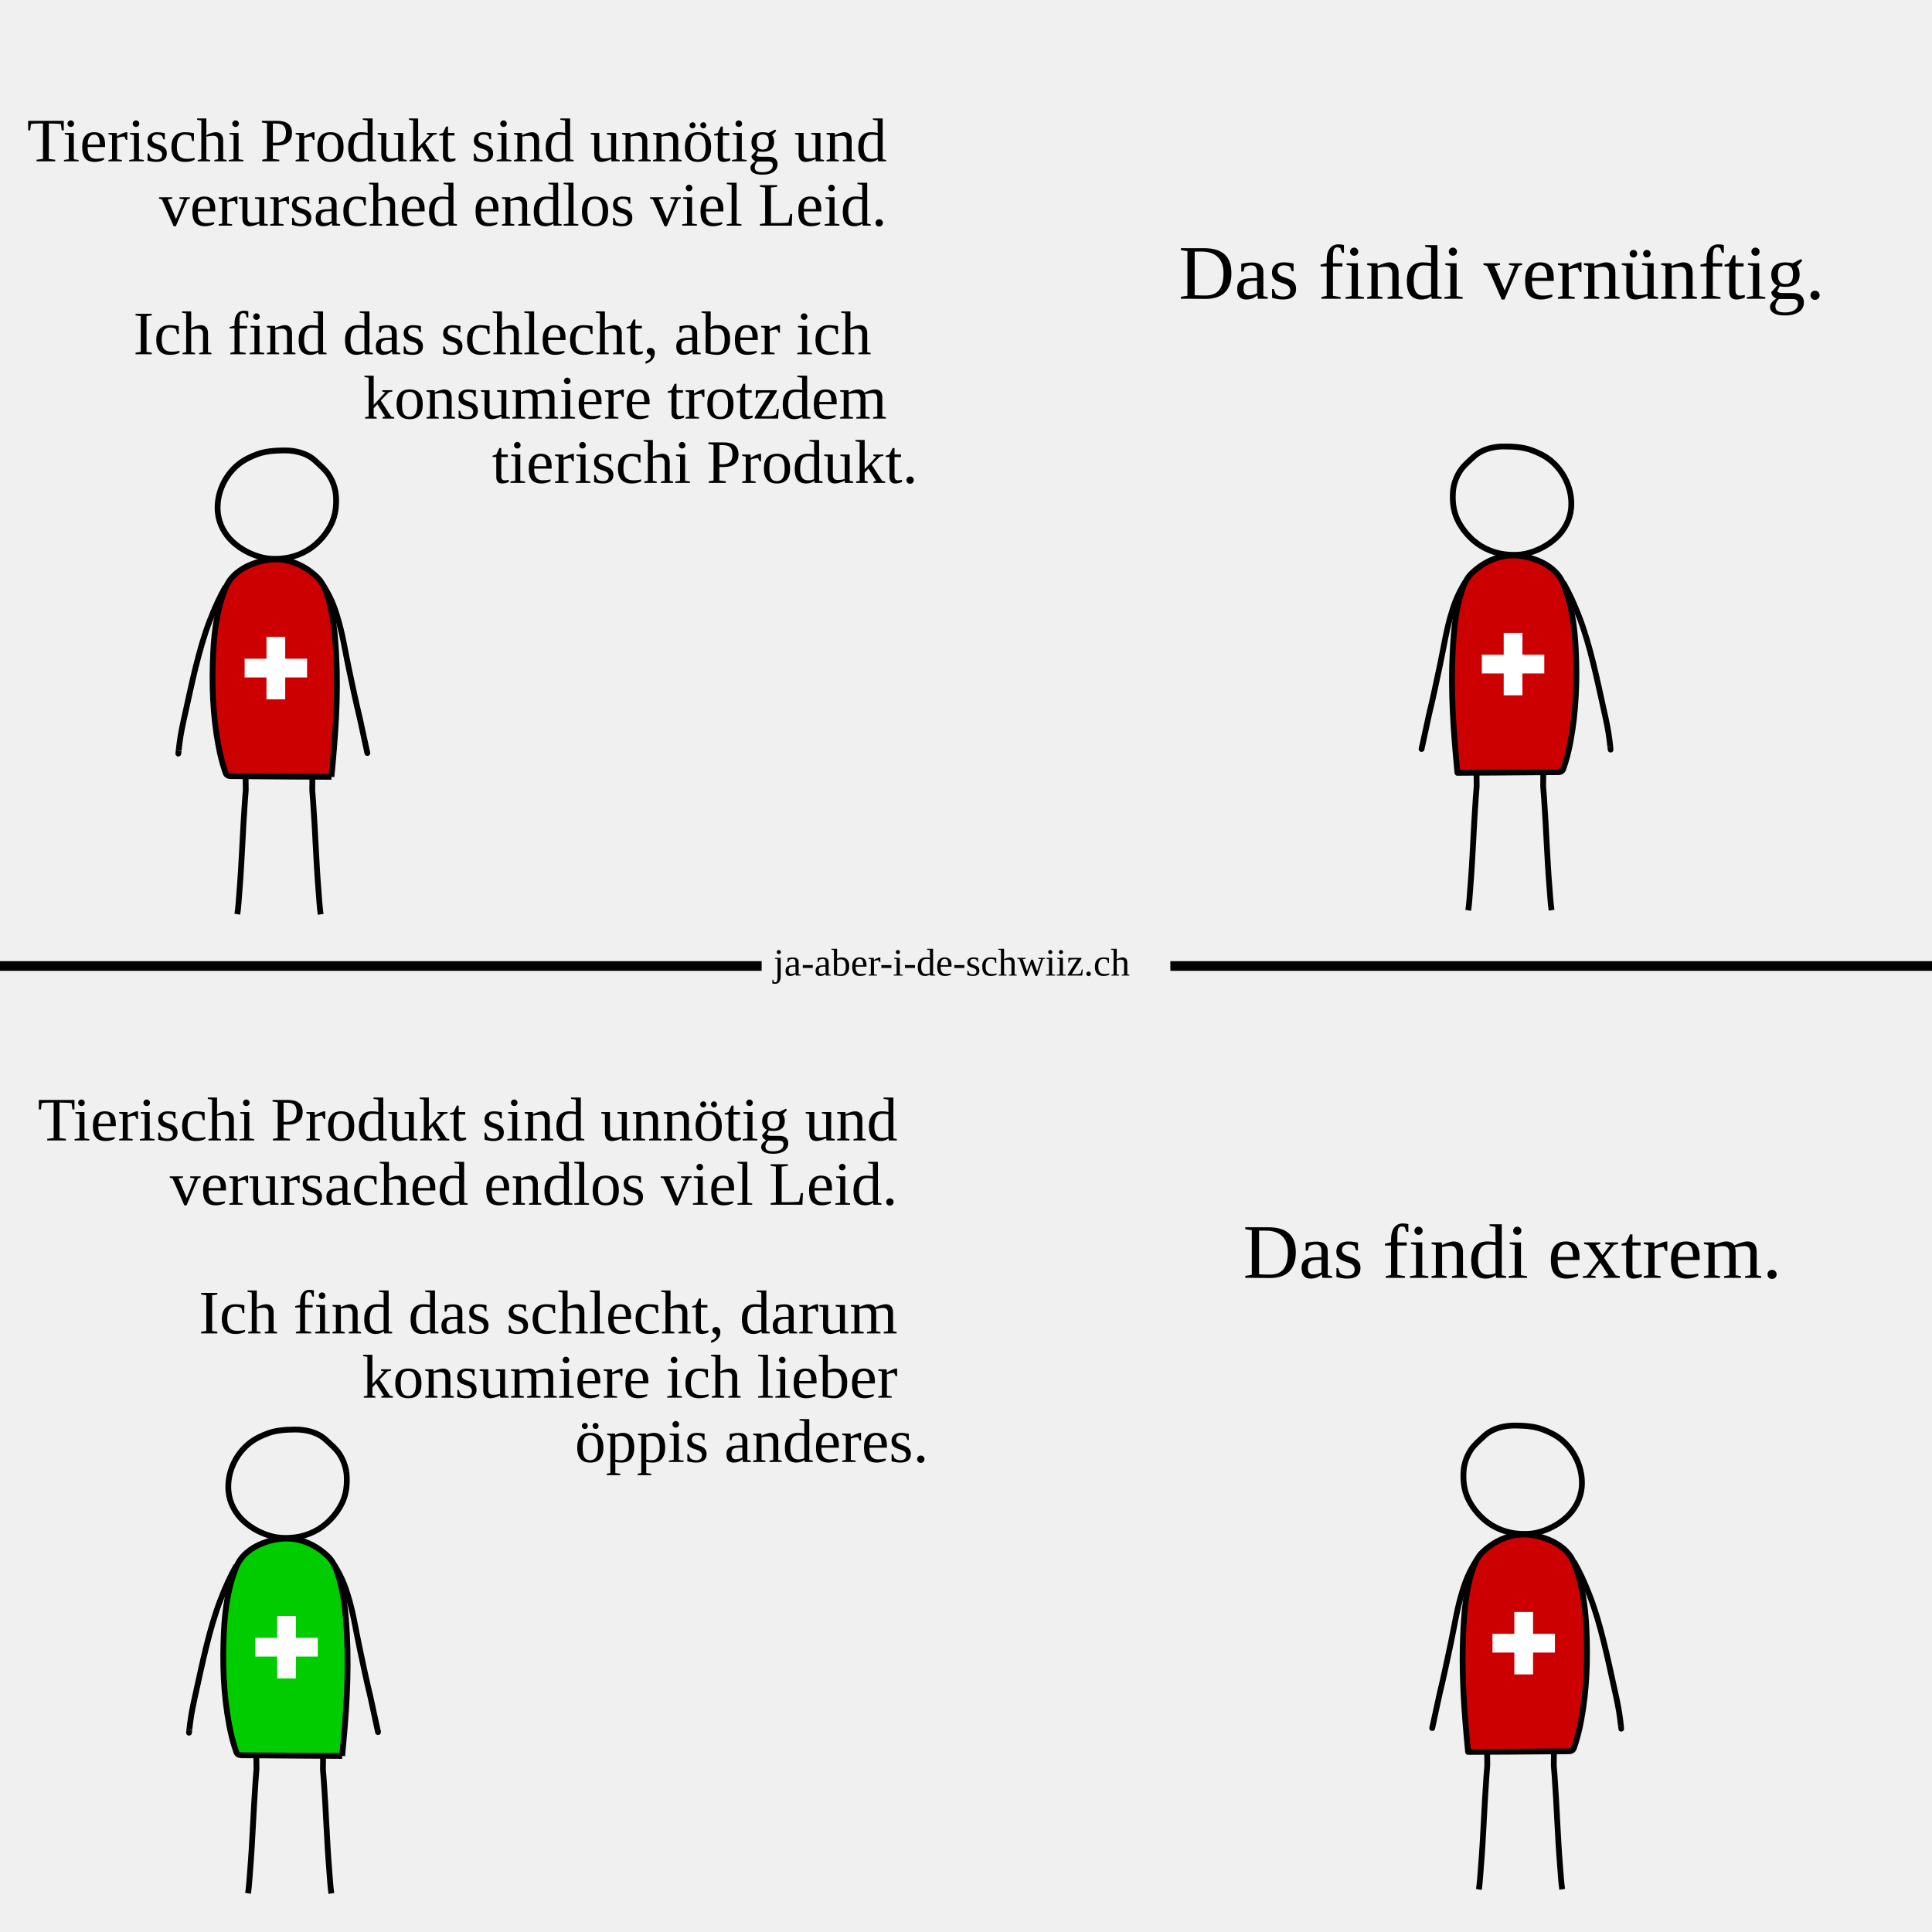
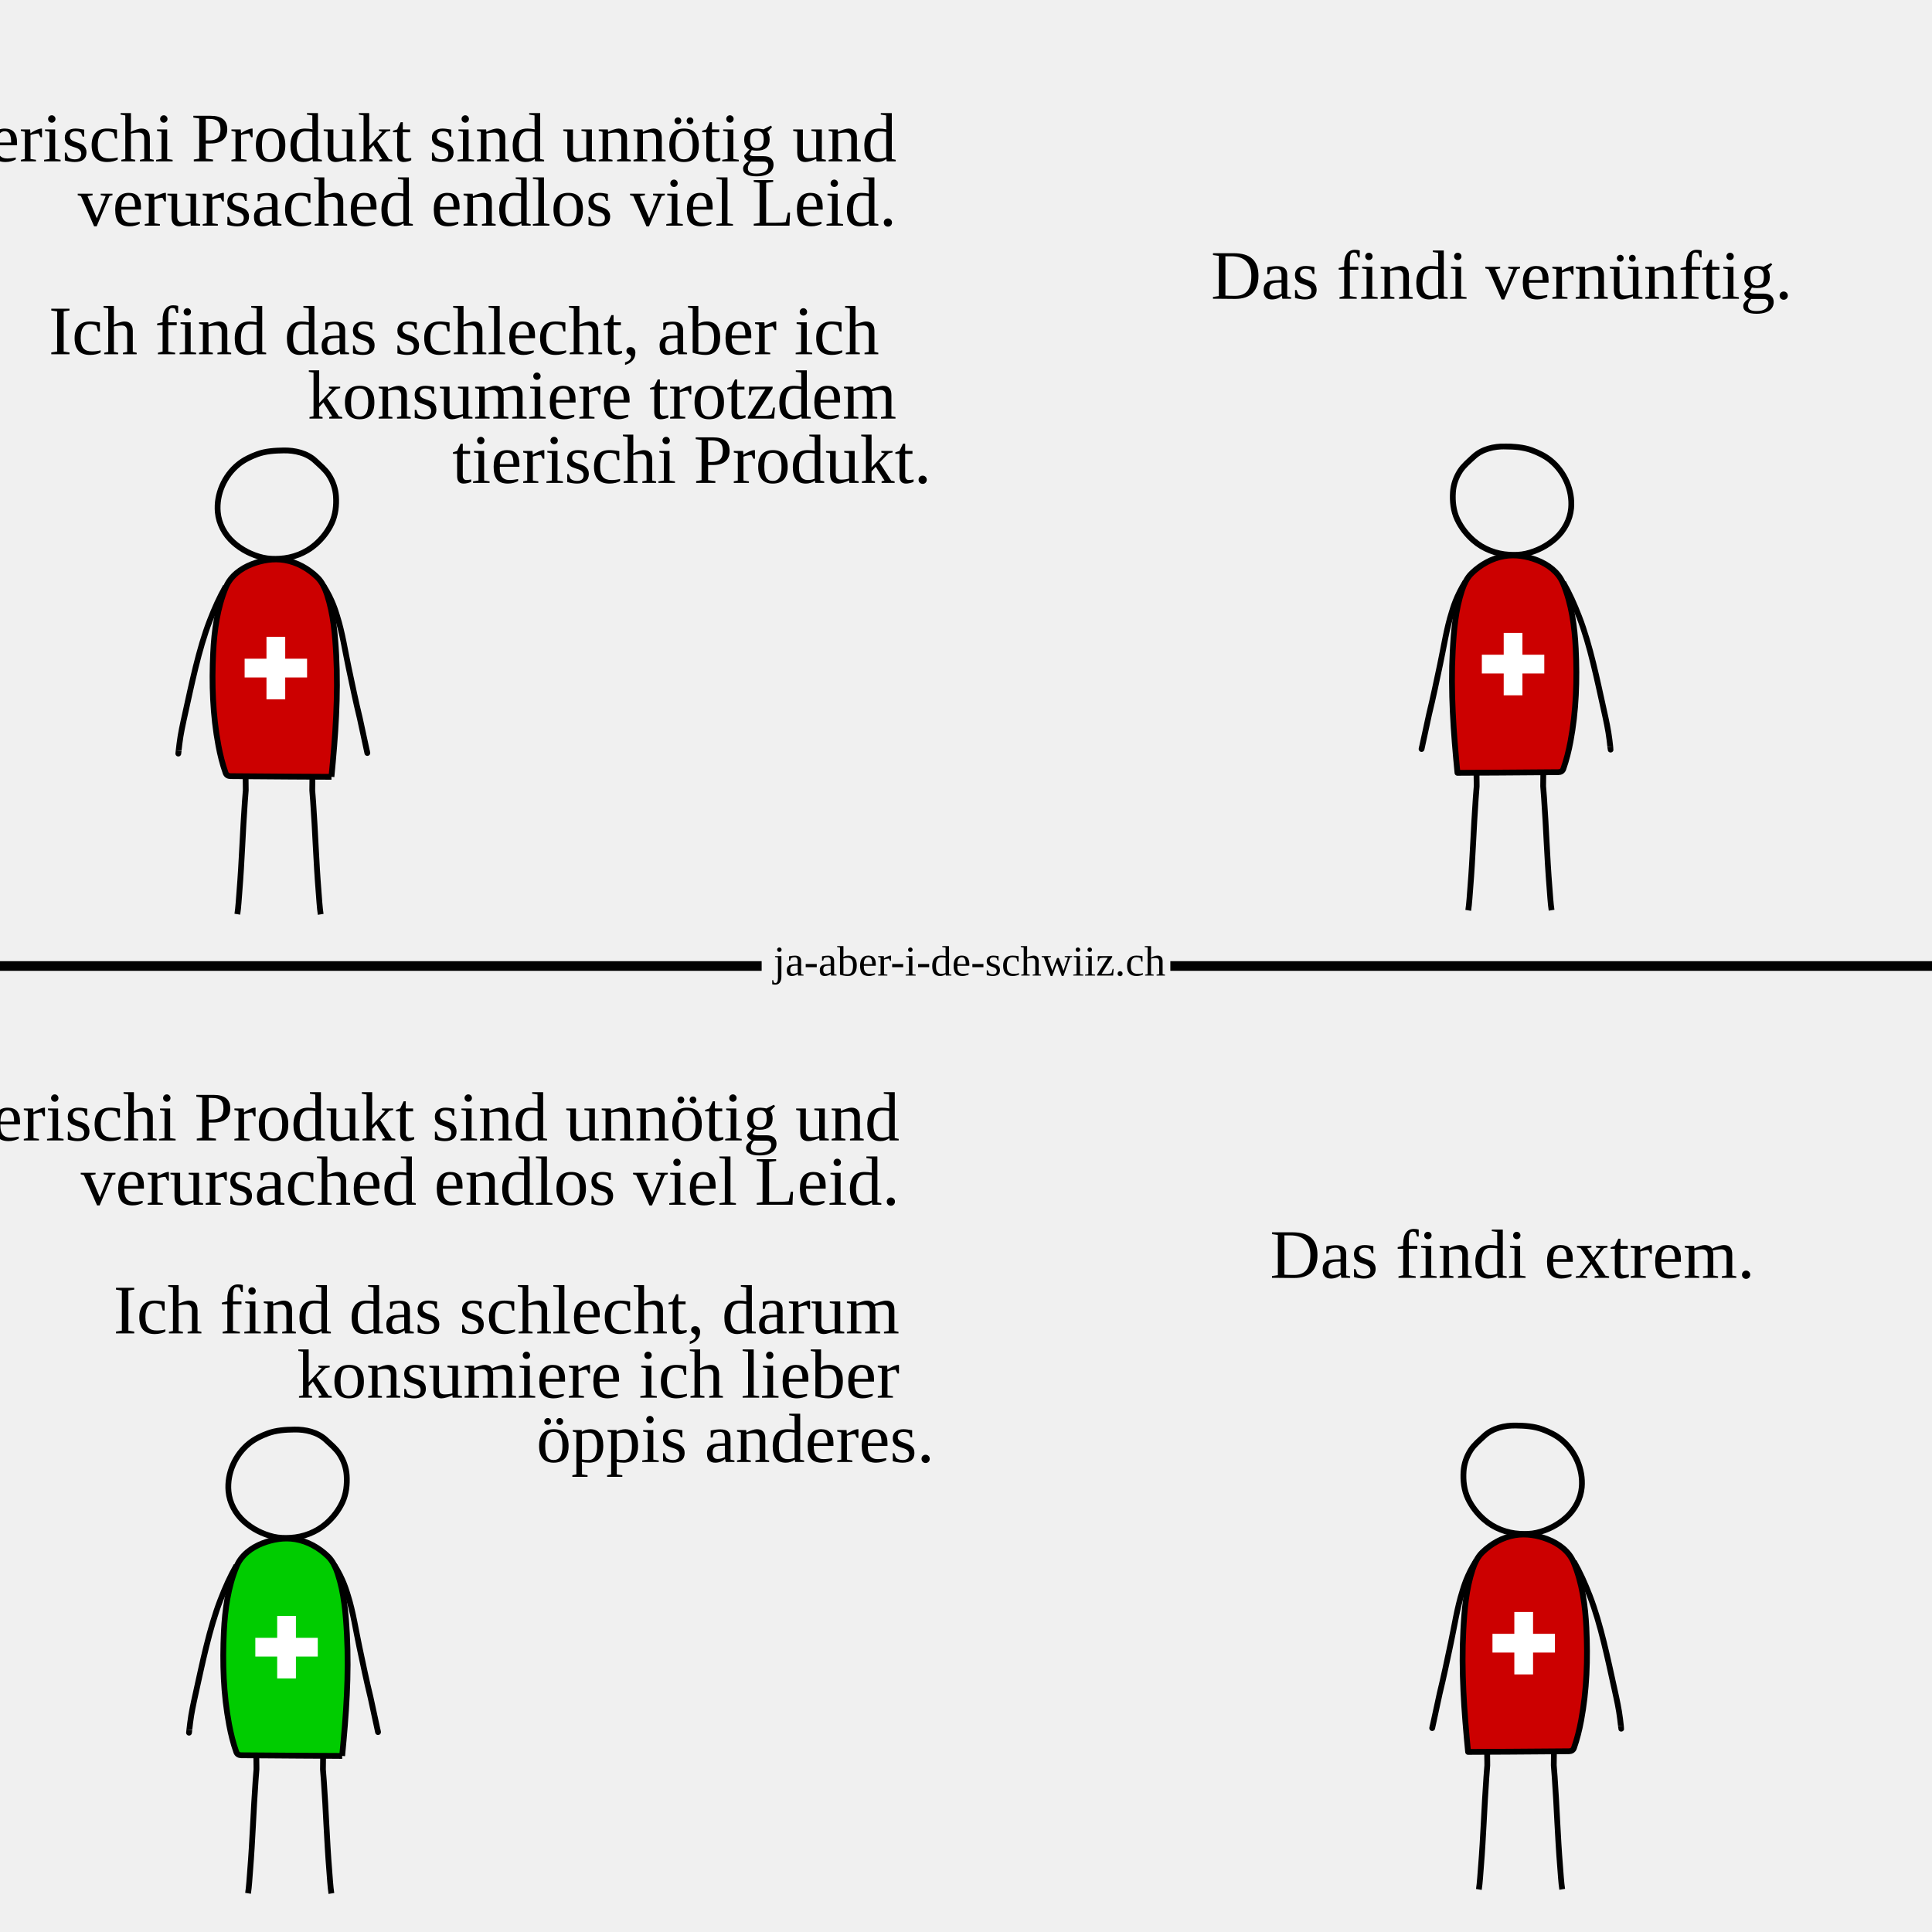
<svg xmlns="http://www.w3.org/2000/svg" width="1e3" height="1e3" version="1.1" viewBox="0 0 1e3 1e3">
-   <text x="504.61" y="590.286" style="fill:#000000;font-size:32px;line-height:1" xml:space="preserve">
-     <tspan x="504.61" y="590.286" style="text-align:end;text-anchor:end">Tierischi Produkt sind unnötig und</tspan>
-     <tspan x="504.61" y="623.573" style="text-align:end;text-anchor:end">verursached endlos viel Leid.</tspan>
-     <tspan x="504.61" y="656.861" style="text-align:end;text-anchor:end" />
-     <tspan x="504.61" y="690.148" style="text-align:end;text-anchor:end">Ich find das schlecht, darum</tspan>
-     <tspan x="504.61" y="723.436" style="text-align:end;text-anchor:end">konsumiere ich lieber</tspan>
-     <tspan x="504.61" y="756.723" style="text-align:end;text-anchor:end">öppis anderes.</tspan>
+   <text x="510.61" y="590.286" style="fill:#000000;font-size:36px;line-height:1" xml:space="preserve">
+     <tspan x="510.61" y="590.286" style="text-align:end;text-anchor:end">Tierischi Produkt sind unnötig und</tspan>
+     <tspan x="510.61" y="623.573" style="text-align:end;text-anchor:end">verursached endlos viel Leid.</tspan>
+     <tspan x="510.61" y="656.861" style="text-align:end;text-anchor:end" />
+     <tspan x="510.61" y="690.148" style="text-align:end;text-anchor:end">Ich find das schlecht, darum</tspan>
+     <tspan x="510.61" y="723.436" style="text-align:end;text-anchor:end">konsumiere ich lieber</tspan>
+     <tspan x="510.61" y="756.723" style="text-align:end;text-anchor:end">öppis anderes.</tspan>
  </text>
-   <text x="400.341" y="504.966" font-size="20px" xml:space="preserve">ja-aber-i-de-schwiiz.ch</text>
+   <text x="400.341" y="504.966" font-size="22px">ja-aber-i-de-schwiiz.ch</text>
  <g fill="none" stroke="#000" stroke-width="5px">
    <path d="m0 500h394.23" />
    <path d="m605.77 500h394.23" />
  </g>
  <g transform="translate(-119.76 -2.4241)">
    <g stroke="#000" stroke-width="3">
      <path d="m266.56 235.57c-4.601 0.072-9.322 0.347-13.651 1.946-3.473 1.283-6.865 2.905-9.761 5.258-7.249 5.891-11.497 15.402-10.66 24.778 0.532 5.956 3.554 11.535 7.973 15.533 4.34 3.928 9.74 6.66 15.405 7.97 2.842 0.657 5.796 0.714 8.696 0.551 6.747-0.378 13.394-2.919 18.5-7.382 3.469-3.032 6.385-6.75 8.338-10.918 2.038-4.348 2.569-9.278 2.257-14.033-0.256-3.909-1.56-7.712-3.7-10.998-1.845-2.833-4.5-4.981-6.957-7.289-4.372-4.107-10.598-5.519-16.442-5.417z" fill="none" />
      <path d="m291.32 404.5c2.051-20.927 3.583-41.997 2.461-63.015-0.564-10.562-1.449-21.267-4.773-31.368-1.074-3.263-2.539-6.476-5.046-8.916-4.619-4.494-10.554-7.806-16.91-8.869-5.706-0.955-11.635 0.028-16.978 2.115-5.64 2.203-10.984 6.125-13.379 11.887-4.462 10.733-6.031 22.425-6.596 33.949-0.787 16.048-0.252 32.255 2.723 48.046 0.9 4.776 2.067 9.513 3.694 14.126 0.392 1.111 1.328 1.694 2.555 1.702 17.417 0.115 46.349 0.38 52.25 0.344 3.3e-4 0-6e-4 -8e-4 -6e-4 -8e-4z" fill="#c00" />
      <g fill="none">
        <path d="m246.89 404.7c0.091 9.775 0.24 3.927-0.391 12.763-1.101 15.421-1.549 30.884-2.8 46.299-0.247 3.044-0.592 8.838-1.094 11.85" />
        <path d="m236.58 305.95c-3.223 5.62-5.771 11.352-8.245 17.734-5.722 14.756-9.396 33.026-12.83 48.483-1.109 4.992-2.251 10.168-2.865 15.238-0.164 1.353-0.919 7.929-0.404 3.647" />
        <path d="m287.2 305.6c4.757 7.588 6.343 13.436 7.085 15.778 2.725 8.605 4.097 18.002 5.983 26.828 1.949 9.12 3.528 16.931 5.742 25.994 0.279 1.143 5.133 23.973 3.647 16.735" />
        <path d="m281.46 404.78c-0.091 9.775-0.24 3.927 0.391 12.763 1.101 15.421 1.549 30.884 2.8 46.299 0.247 3.044 0.592 8.838 1.094 11.85" />
      </g>
    </g>
    <path class="nostroke" d="m257.69 332.06h9.696v11.312h11.312v9.696h-11.312v11.312h-9.696v-11.312h-11.312v-9.696h11.312z" fill="white" />
  </g>
  <g transform="matrix(-1 0 0 1 1045.7 -4.4859)">
    <g stroke="#000" stroke-width="3">
      <path d="m266.56 235.57c-4.601 0.072-9.322 0.347-13.651 1.946-3.473 1.283-6.865 2.905-9.761 5.258-7.249 5.891-11.497 15.402-10.66 24.778 0.532 5.956 3.554 11.535 7.973 15.533 4.34 3.928 9.74 6.66 15.405 7.97 2.842 0.657 5.796 0.714 8.696 0.551 6.747-0.378 13.394-2.919 18.5-7.382 3.469-3.032 6.385-6.75 8.338-10.918 2.038-4.348 2.569-9.278 2.257-14.033-0.256-3.909-1.56-7.712-3.7-10.998-1.845-2.833-4.5-4.981-6.957-7.289-4.372-4.107-10.598-5.519-16.442-5.417z" fill="none" />
      <path d="m291.32 404.5c2.051-20.927 3.583-41.997 2.461-63.015-0.564-10.562-1.449-21.267-4.773-31.368-1.074-3.263-2.539-6.476-5.046-8.916-4.619-4.494-10.554-7.806-16.91-8.869-5.706-0.955-11.635 0.028-16.978 2.115-5.64 2.203-10.984 6.125-13.379 11.887-4.462 10.733-6.031 22.425-6.596 33.949-0.787 16.048-0.252 32.255 2.723 48.046 0.9 4.776 2.067 9.513 3.694 14.126 0.392 1.111 1.328 1.694 2.555 1.702 17.417 0.115 46.349 0.38 52.25 0.344 3.3e-4 0-6e-4 -8e-4 -6e-4 -8e-4z" fill="#c00" />
      <g fill="none">
        <path d="m246.89 404.7c0.091 9.775 0.24 3.927-0.391 12.763-1.101 15.421-1.549 30.884-2.8 46.299-0.247 3.044-0.592 8.838-1.094 11.85" />
        <path d="m236.58 305.95c-3.223 5.62-5.771 11.352-8.245 17.734-5.722 14.756-9.396 33.026-12.83 48.483-1.109 4.992-2.251 10.168-2.865 15.238-0.164 1.353-0.919 7.929-0.404 3.647" />
        <path d="m287.2 305.6c4.757 7.588 6.343 13.436 7.085 15.778 2.725 8.605 4.097 18.002 5.983 26.828 1.949 9.12 3.528 16.931 5.742 25.994 0.279 1.143 5.133 23.973 3.647 16.735" />
        <path d="m281.46 404.78c-0.091 9.775-0.24 3.927 0.391 12.763 1.101 15.421 1.549 30.884 2.8 46.299 0.247 3.044 0.592 8.838 1.094 11.85" />
      </g>
    </g>
    <path class="nostroke" d="m257.69 332.06h9.696v11.312h11.312v9.696h-11.312v11.312h-9.696v-11.312h-11.312v-9.696h11.312z" fill="white" />
  </g>
-   <text x="777.279" y="154.637" fill="#000000" font-size="40px" text-anchor="middle" style="line-height:1" xml:space="preserve">Das findi vernünftig.</text>
-   <text x="499.072" y="83.505" style="fill:#000000;font-size:32px;line-height:1" xml:space="preserve">
-     <tspan x="499.072" y="83.505" style="text-align:end;text-anchor:end">Tierischi Produkt sind unnötig und</tspan>
-     <tspan x="499.072" y="116.793" style="text-align:end;text-anchor:end">verursached endlos viel Leid.</tspan>
-     <tspan x="499.072" y="150.08" style="text-align:end;text-anchor:end" />
-     <tspan x="499.072" y="183.368" style="text-align:end;text-anchor:end">Ich find das schlecht, aber ich </tspan>
-     <tspan x="499.072" y="216.655" style="text-align:end;text-anchor:end">konsumiere trotzdem</tspan>
-     <tspan x="499.072" y="249.943" style="text-align:end;text-anchor:end">tierischi Produkt.</tspan>
+   <text x="777.279" y="154.637" fill="#000000" font-size="36px" text-anchor="middle" style="line-height:1" xml:space="preserve">Das findi vernünftig.</text>
+   <text x="509.072" y="83.505" style="fill:#000000;font-size:36px;line-height:1" xml:space="preserve">
+     <tspan x="509.072" y="83.505" style="text-align:end;text-anchor:end">Tierischi Produkt sind unnötig und</tspan>
+     <tspan x="509.072" y="116.793" style="text-align:end;text-anchor:end">verursached endlos viel Leid.</tspan>
+     <tspan x="509.072" y="150.08" style="text-align:end;text-anchor:end" />
+     <tspan x="509.072" y="183.368" style="text-align:end;text-anchor:end">Ich find das schlecht, aber ich </tspan>
+     <tspan x="509.072" y="216.655" style="text-align:end;text-anchor:end">konsumiere trotzdem</tspan>
+     <tspan x="509.072" y="249.943" style="text-align:end;text-anchor:end">tierischi Produkt.</tspan>
  </text>
  <g transform="translate(-114.22 504.36)">
    <g stroke="#000" stroke-width="3">
      <path d="m266.56 235.57c-4.601 0.072-9.322 0.347-13.651 1.946-3.473 1.283-6.865 2.905-9.761 5.258-7.249 5.891-11.497 15.402-10.66 24.778 0.532 5.956 3.554 11.535 7.973 15.533 4.34 3.928 9.74 6.66 15.405 7.97 2.842 0.657 5.796 0.714 8.696 0.551 6.747-0.378 13.394-2.919 18.5-7.382 3.469-3.032 6.385-6.75 8.338-10.918 2.038-4.348 2.569-9.278 2.257-14.033-0.256-3.909-1.56-7.712-3.7-10.998-1.845-2.833-4.5-4.981-6.957-7.289-4.372-4.107-10.598-5.519-16.442-5.417z" fill="none" />
      <path d="m291.32 404.5c2.051-20.927 3.583-41.997 2.461-63.015-0.564-10.562-1.449-21.267-4.773-31.368-1.074-3.263-2.539-6.476-5.046-8.916-4.619-4.494-10.554-7.806-16.91-8.869-5.706-0.955-11.635 0.028-16.978 2.115-5.64 2.203-10.984 6.125-13.379 11.887-4.462 10.733-6.031 22.425-6.596 33.949-0.787 16.048-0.252 32.255 2.723 48.046 0.9 4.776 2.067 9.513 3.694 14.126 0.392 1.111 1.328 1.694 2.555 1.702 17.417 0.115 46.349 0.38 52.25 0.344 3.3e-4 0-6e-4 -8e-4 -6e-4 -8e-4z" fill="#0c0" />
      <g fill="none">
        <path d="m246.89 404.7c0.091 9.775 0.24 3.927-0.391 12.763-1.101 15.421-1.549 30.884-2.8 46.299-0.247 3.044-0.592 8.838-1.094 11.85" />
        <path d="m236.58 305.95c-3.223 5.62-5.771 11.352-8.245 17.734-5.722 14.756-9.396 33.026-12.83 48.483-1.109 4.992-2.251 10.168-2.865 15.238-0.164 1.353-0.919 7.929-0.404 3.647" />
        <path d="m287.2 305.6c4.757 7.588 6.343 13.436 7.085 15.778 2.725 8.605 4.097 18.002 5.983 26.828 1.949 9.12 3.528 16.931 5.742 25.994 0.279 1.143 5.133 23.973 3.647 16.735" />
        <path d="m281.46 404.78c-0.091 9.775-0.24 3.927 0.391 12.763 1.101 15.421 1.549 30.884 2.8 46.299 0.247 3.044 0.592 8.838 1.094 11.85" />
      </g>
    </g>
    <path class="nostroke" d="m257.69 332.06h9.696v11.312h11.312v9.696h-11.312v11.312h-9.696v-11.312h-11.312v-9.696h11.312z" fill="white" />
  </g>
  <g transform="matrix(-1 0 0 1 1051.2 502.29)">
    <g stroke="#000" stroke-width="3">
      <path d="m266.56 235.57c-4.601 0.072-9.322 0.347-13.651 1.946-3.473 1.283-6.865 2.905-9.761 5.258-7.249 5.891-11.497 15.402-10.66 24.778 0.532 5.956 3.554 11.535 7.973 15.533 4.34 3.928 9.74 6.66 15.405 7.97 2.842 0.657 5.796 0.714 8.696 0.551 6.747-0.378 13.394-2.919 18.5-7.382 3.469-3.032 6.385-6.75 8.338-10.918 2.038-4.348 2.569-9.278 2.257-14.033-0.256-3.909-1.56-7.712-3.7-10.998-1.845-2.833-4.5-4.981-6.957-7.289-4.372-4.107-10.598-5.519-16.442-5.417z" fill="none" />
      <path d="m291.32 404.5c2.051-20.927 3.583-41.997 2.461-63.015-0.564-10.562-1.449-21.267-4.773-31.368-1.074-3.263-2.539-6.476-5.046-8.916-4.619-4.494-10.554-7.806-16.91-8.869-5.706-0.955-11.635 0.028-16.978 2.115-5.64 2.203-10.984 6.125-13.379 11.887-4.462 10.733-6.031 22.425-6.596 33.949-0.787 16.048-0.252 32.255 2.723 48.046 0.9 4.776 2.067 9.513 3.694 14.126 0.392 1.111 1.328 1.694 2.555 1.702 17.417 0.115 46.349 0.38 52.25 0.344 3.3e-4 0-6e-4 -8e-4 -6e-4 -8e-4z" fill="#c00" />
      <g fill="none">
        <path d="m246.89 404.7c0.091 9.775 0.24 3.927-0.391 12.763-1.101 15.421-1.549 30.884-2.8 46.299-0.247 3.044-0.592 8.838-1.094 11.85" />
        <path d="m236.58 305.95c-3.223 5.62-5.771 11.352-8.245 17.734-5.722 14.756-9.396 33.026-12.83 48.483-1.109 4.992-2.251 10.168-2.865 15.238-0.164 1.353-0.919 7.929-0.404 3.647" />
        <path d="m287.2 305.6c4.757 7.588 6.343 13.436 7.085 15.778 2.725 8.605 4.097 18.002 5.983 26.828 1.949 9.12 3.528 16.931 5.742 25.994 0.279 1.143 5.133 23.973 3.647 16.735" />
        <path d="m281.46 404.78c-0.091 9.775-0.24 3.927 0.391 12.763 1.101 15.421 1.549 30.884 2.8 46.299 0.247 3.044 0.592 8.838 1.094 11.85" />
      </g>
    </g>
    <path class="nostroke" d="m257.69 332.06h9.696v11.312h11.312v9.696h-11.312v11.312h-9.696v-11.312h-11.312v-9.696h11.312z" fill="white" />
  </g>
-   <text x="782.817" y="661.418" fill="#000000" font-size="40px" text-anchor="middle" style="line-height:1" xml:space="preserve">Das findi extrem.</text>
+   <text x="782.817" y="661.418" fill="#000000" font-size="36px" text-anchor="middle" style="line-height:1" xml:space="preserve">Das findi extrem.</text>
</svg>
